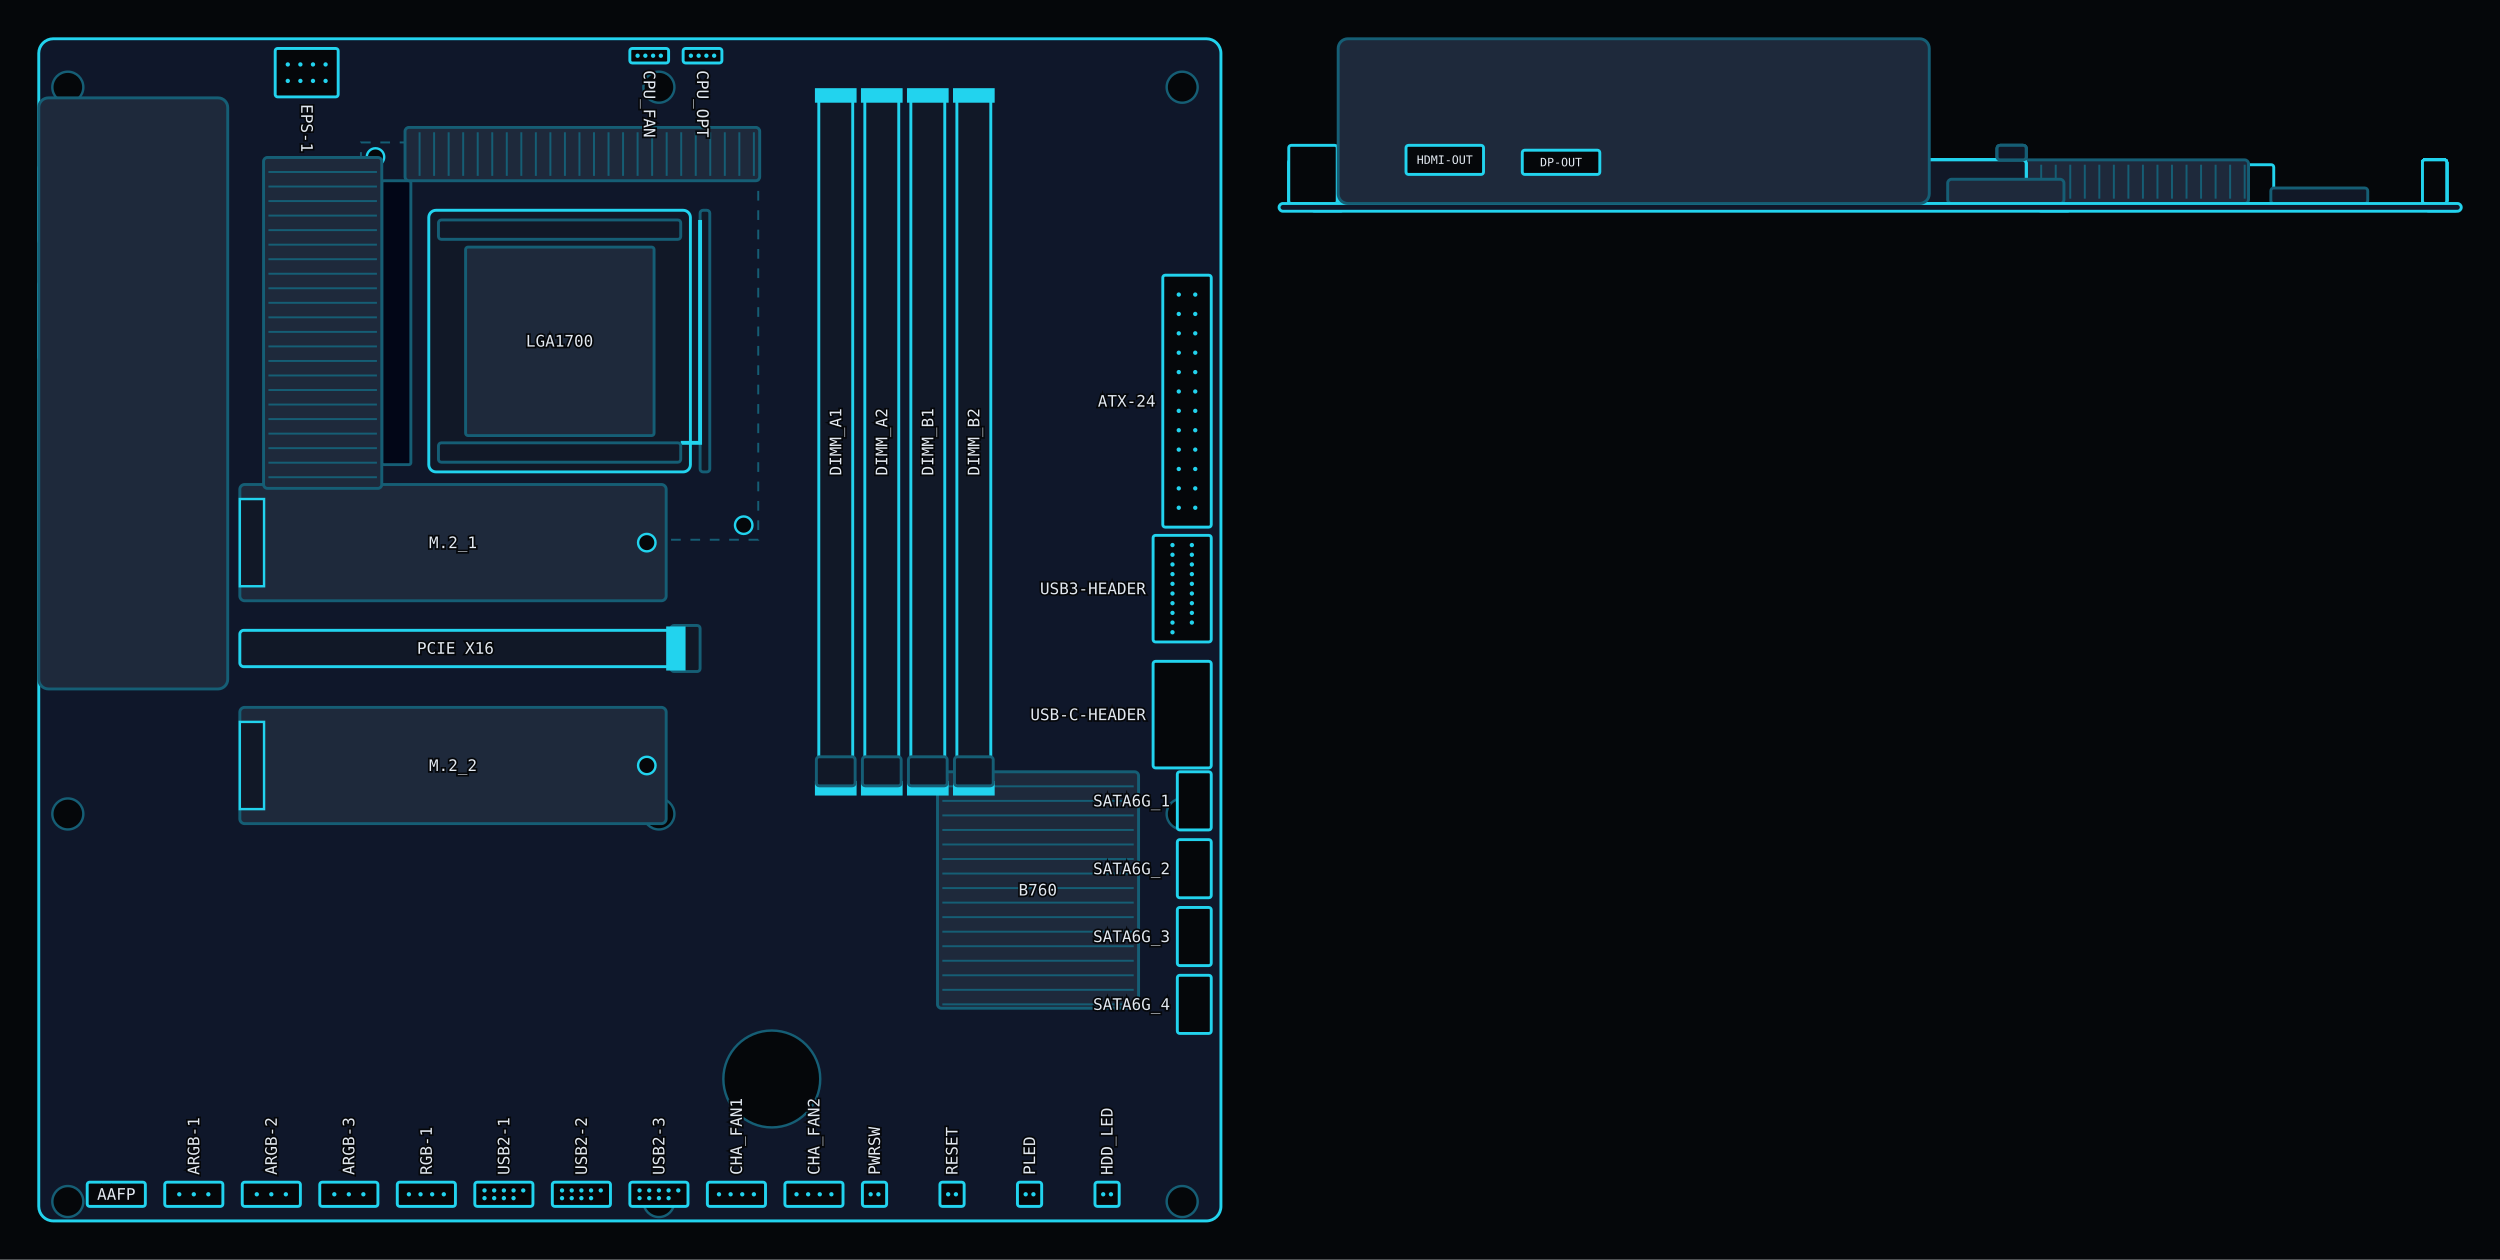
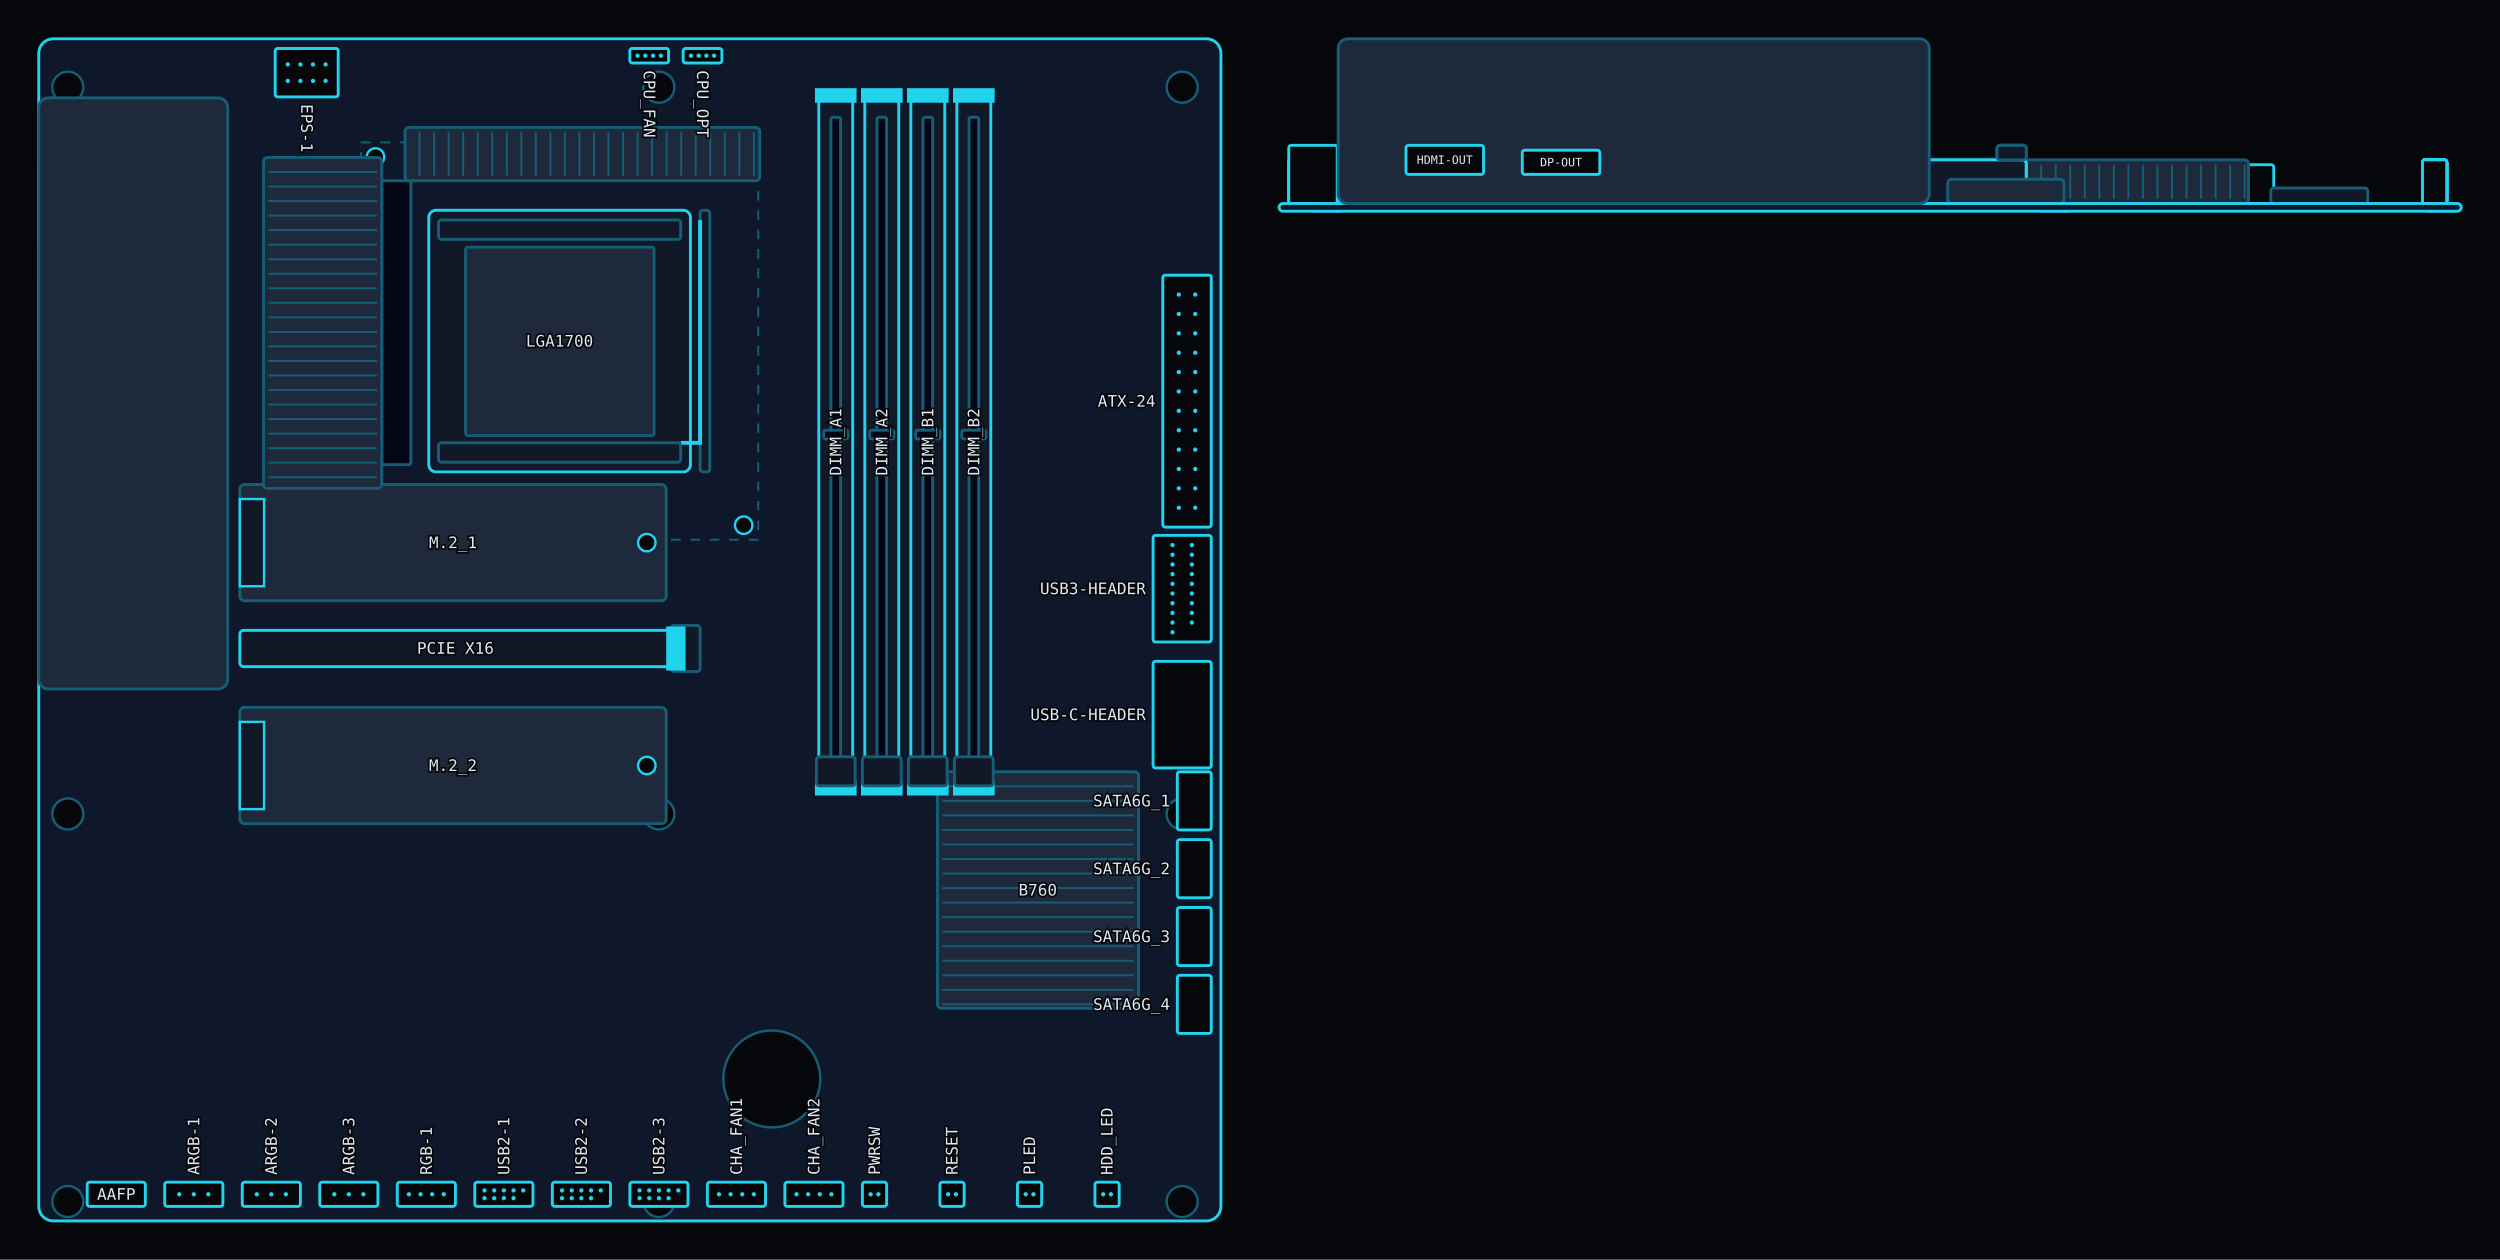
<svg xmlns="http://www.w3.org/2000/svg" viewBox="-8 -8 516 260" role="img" data-catalog-id="asus-prime-b760m-a-wifi">
  <rect x="-8" y="-8" width="516" height="260" fill="#05070a" />
  <g data-view="top" transform="translate(0 0)">
    <g data-solid="pcb">
      <rect x="0" y="0" width="244" height="244" rx="3" fill="#0f172a" stroke="#22d3ee" stroke-width="0.6" />
    </g>
    <g data-solid="mount-hole-1">
      <circle cx="6" cy="10" r="3.2" fill="#05070a" stroke="#155e75" stroke-width="0.5" />
    </g>
    <g data-solid="mount-hole-2">
      <circle cx="6" cy="160" r="3.2" fill="#05070a" stroke="#155e75" stroke-width="0.5" />
    </g>
    <g data-solid="mount-hole-3">
      <circle cx="6" cy="240" r="3.2" fill="#05070a" stroke="#155e75" stroke-width="0.5" />
    </g>
    <g data-solid="mount-hole-4">
      <circle cx="128" cy="10" r="3.2" fill="#05070a" stroke="#155e75" stroke-width="0.5" />
    </g>
    <g data-solid="mount-hole-5">
      <circle cx="128" cy="160" r="3.2" fill="#05070a" stroke="#155e75" stroke-width="0.5" />
    </g>
    <g data-solid="mount-hole-6">
      <circle cx="128" cy="240" r="3.2" fill="#05070a" stroke="#155e75" stroke-width="0.5" />
    </g>
    <g data-solid="mount-hole-7">
      <circle cx="236" cy="10" r="3.2" fill="#05070a" stroke="#155e75" stroke-width="0.5" />
    </g>
    <g data-solid="mount-hole-8">
      <circle cx="236" cy="160" r="3.2" fill="#05070a" stroke="#155e75" stroke-width="0.5" />
    </g>
    <g data-solid="mount-hole-9">
      <circle cx="236" cy="240" r="3.2" fill="#05070a" stroke="#155e75" stroke-width="0.5" />
    </g>
    <g data-solid="cooler-mount" data-mount="cooler-mount">
      <rect x="66.5" y="21.4" width="82" height="82" fill="none" stroke="#155e75" stroke-width="0.4" stroke-dasharray="2 2" />
      <circle cx="69.5" cy="24.4" r="1.8" fill="#05070a" stroke="#22d3ee" stroke-width="0.5" />
      <circle cx="145.5" cy="24.4" r="1.8" fill="#05070a" stroke="#22d3ee" stroke-width="0.5" />
      <circle cx="69.5" cy="100.4" r="1.8" fill="#05070a" stroke="#22d3ee" stroke-width="0.5" />
      <circle cx="145.5" cy="100.4" r="1.8" fill="#05070a" stroke="#22d3ee" stroke-width="0.5" />
    </g>
    <g data-solid="cpu-socket-lever">
      <rect x="136.5" y="35.4" width="2" height="54" rx="0.6" fill="#111827" stroke="#155e75" stroke-width="0.6" />
    </g>
    <g data-solid="cmos-battery">
      <circle cx="151.3" cy="214.7" r="10" fill="#05070a" stroke="#155e75" stroke-width="0.5" />
    </g>
    <g data-solid="m2-1" data-mount="m2-1">
      <rect x="41.5" y="92" width="88" height="24" rx="1" fill="#1e293b" stroke="#155e75" stroke-width="0.6" />
      <rect x="41.5" y="95" width="5" height="18" fill="#111827" stroke="#22d3ee" stroke-width="0.5" />
      <circle cx="125.5" cy="104" r="1.8" fill="#05070a" stroke="#22d3ee" stroke-width="0.5" />
    </g>
    <g data-solid="m2-2" data-mount="m2-2">
      <rect x="41.5" y="138" width="88" height="24" rx="1" fill="#1e293b" stroke="#155e75" stroke-width="0.6" />
      <rect x="41.5" y="141" width="5" height="18" fill="#111827" stroke="#22d3ee" stroke-width="0.5" />
      <circle cx="125.5" cy="150" r="1.8" fill="#05070a" stroke="#22d3ee" stroke-width="0.5" />
    </g>
    <g data-solid="cpu-socket" data-mount="cpu-socket" data-zone="cpu-area">
      <rect x="80.5" y="35.4" width="54" height="54" rx="1.5" fill="#111827" stroke="#22d3ee" stroke-width="0.6" />
      <rect x="88.1" y="43" width="38.9" height="38.9" rx="0.5" fill="#1e293b" stroke="#155e75" stroke-width="0.6" />
      <path d="M136.5 37.4V83.4h-4" stroke="#22d3ee" stroke-width="0.8" fill="none" />
    </g>
    <g data-solid="vrm-chokes">
      <rect x="70.8" y="29.3" width="6" height="58.6" rx="0.4" fill="#020617" stroke="#155e75" stroke-width="0.6" />
    </g>
    <g data-solid="cpu-socket-load-plate">
      <rect x="82.5" y="37.4" width="50" height="4" rx="0.6" fill="#111827" stroke="#155e75" stroke-width="0.6" />
    </g>
    <g data-solid="cpu-socket-load-plate-far">
      <rect x="82.5" y="83.4" width="50" height="4" rx="0.6" fill="#111827" stroke="#155e75" stroke-width="0.6" />
    </g>
    <g data-solid="sata-1" data-port="sata-1">
      <rect x="235" y="151.3" width="7" height="12" rx="0.5" fill="#05070a" stroke="#22d3ee" stroke-width="0.6" />
    </g>
    <g data-solid="sata-2" data-port="sata-2">
      <rect x="235" y="165.3" width="7" height="12" rx="0.5" fill="#05070a" stroke="#22d3ee" stroke-width="0.6" />
    </g>
    <g data-solid="sata-3" data-port="sata-3">
      <rect x="235" y="179.3" width="7" height="12" rx="0.5" fill="#05070a" stroke="#22d3ee" stroke-width="0.6" />
    </g>
    <g data-solid="sata-4" data-port="sata-4">
      <rect x="235" y="193.3" width="7" height="12" rx="0.5" fill="#05070a" stroke="#22d3ee" stroke-width="0.6" />
    </g>
    <g data-solid="chipset">
      <rect x="185.5" y="151.3" width="41.5" height="48.8" rx="0.8" fill="#1e293b" stroke="#155e75" stroke-width="0.6" />
      <path d="M186.5 154.3H226M186.5 157.3H226M186.5 160.3H226M186.5 163.3H226M186.5 166.3H226M186.5 169.3H226M186.5 172.3H226M186.5 175.3H226M186.5 178.3H226M186.5 181.3H226M186.5 184.3H226M186.5 187.3H226M186.5 190.3H226M186.5 193.3H226M186.5 196.3H226M186.5 199.3H226" stroke="#155e75" stroke-width="0.4" fill="none" />
    </g>
    <g data-solid="dimm-a1" data-mount="dimm-a1" data-zone="memory-slots">
      <rect x="161" y="12.2" width="7" height="142" rx="0.8" fill="#111827" stroke="#22d3ee" stroke-width="0.6" />
      <rect x="160.2" y="10.2" width="8.6" height="3" fill="#22d3ee" />
      <rect x="160.2" y="153.2" width="8.6" height="3" fill="#22d3ee" />
    </g>
    <g data-solid="dimm-a2" data-mount="dimm-a2" data-zone="memory-slots">
      <rect x="170.5" y="12.2" width="7" height="142" rx="0.8" fill="#111827" stroke="#22d3ee" stroke-width="0.6" />
      <rect x="169.7" y="10.2" width="8.6" height="3" fill="#22d3ee" />
      <rect x="169.7" y="153.2" width="8.6" height="3" fill="#22d3ee" />
    </g>
    <g data-solid="dimm-b1" data-mount="dimm-b1" data-zone="memory-slots">
      <rect x="180" y="12.2" width="7" height="142" rx="0.8" fill="#111827" stroke="#22d3ee" stroke-width="0.6" />
      <rect x="179.2" y="10.2" width="8.6" height="3" fill="#22d3ee" />
      <rect x="179.2" y="153.2" width="8.6" height="3" fill="#22d3ee" />
    </g>
    <g data-solid="dimm-b2" data-mount="dimm-b2" data-zone="memory-slots">
      <rect x="189.5" y="12.2" width="7" height="142" rx="0.8" fill="#111827" stroke="#22d3ee" stroke-width="0.6" />
      <rect x="188.7" y="10.2" width="8.6" height="3" fill="#22d3ee" />
      <rect x="188.7" y="153.2" width="8.6" height="3" fill="#22d3ee" />
    </g>
    <g data-solid="pcie-x16-1-latch">
      <rect x="130.5" y="121.1" width="6" height="9.5" rx="0.6" fill="#111827" stroke="#155e75" stroke-width="0.6" />
    </g>
    <g data-solid="argb-1" data-port="argb-1">
      <rect x="26" y="236" width="12" height="5" rx="0.5" fill="#05070a" stroke="#22d3ee" stroke-width="0.6" />
      <g fill="#22d3ee">
        <circle cx="29" cy="238.5" r="0.45" />
        <circle cx="32" cy="238.5" r="0.45" />
        <circle cx="35" cy="238.5" r="0.45" />
      </g>
    </g>
    <g data-solid="argb-2" data-port="argb-2">
      <rect x="42" y="236" width="12" height="5" rx="0.5" fill="#05070a" stroke="#22d3ee" stroke-width="0.6" />
      <g fill="#22d3ee">
        <circle cx="45" cy="238.5" r="0.45" />
        <circle cx="48" cy="238.5" r="0.45" />
        <circle cx="51" cy="238.5" r="0.45" />
      </g>
    </g>
    <g data-solid="argb-3" data-port="argb-3">
      <rect x="58" y="236" width="12" height="5" rx="0.5" fill="#05070a" stroke="#22d3ee" stroke-width="0.6" />
      <g fill="#22d3ee">
        <circle cx="61" cy="238.5" r="0.45" />
        <circle cx="64" cy="238.5" r="0.45" />
        <circle cx="67" cy="238.5" r="0.45" />
      </g>
    </g>
    <g data-solid="cha-fan-1" data-port="cha-fan-1">
      <rect x="138" y="236" width="12" height="5" rx="0.5" fill="#05070a" stroke="#22d3ee" stroke-width="0.6" />
      <g fill="#22d3ee">
        <circle cx="140.4" cy="238.5" r="0.45" />
        <circle cx="142.8" cy="238.5" r="0.45" />
        <circle cx="145.2" cy="238.5" r="0.45" />
        <circle cx="147.6" cy="238.5" r="0.45" />
      </g>
    </g>
    <g data-solid="cha-fan-2" data-port="cha-fan-2">
      <rect x="154" y="236" width="12" height="5" rx="0.5" fill="#05070a" stroke="#22d3ee" stroke-width="0.6" />
      <g fill="#22d3ee">
        <circle cx="156.4" cy="238.5" r="0.45" />
        <circle cx="158.8" cy="238.5" r="0.45" />
        <circle cx="161.2" cy="238.5" r="0.45" />
        <circle cx="163.6" cy="238.5" r="0.45" />
      </g>
    </g>
    <g data-solid="cpu-fan" data-port="cpu-fan">
      <rect x="122" y="2" width="8" height="3" rx="0.5" fill="#05070a" stroke="#22d3ee" stroke-width="0.6" />
      <g fill="#22d3ee">
        <circle cx="123.6" cy="3.5" r="0.45" />
        <circle cx="125.2" cy="3.5" r="0.45" />
        <circle cx="126.8" cy="3.5" r="0.45" />
        <circle cx="128.4" cy="3.5" r="0.45" />
      </g>
    </g>
    <g data-solid="cpu-opt" data-port="cpu-opt">
      <rect x="133" y="2" width="8" height="3" rx="0.5" fill="#05070a" stroke="#22d3ee" stroke-width="0.6" />
      <g fill="#22d3ee">
        <circle cx="134.6" cy="3.5" r="0.45" />
        <circle cx="136.2" cy="3.5" r="0.45" />
        <circle cx="137.8" cy="3.5" r="0.45" />
        <circle cx="139.4" cy="3.5" r="0.45" />
      </g>
    </g>
    <g data-solid="hd-audio" data-port="hd-audio">
      <rect x="10" y="236" width="12" height="5" rx="0.5" fill="#05070a" stroke="#22d3ee" stroke-width="0.6" />
    </g>
    <g data-solid="panel-hddled" data-port="panel-hddled" data-zone="system-panel">
      <rect x="218" y="236" width="5" height="5" rx="0.5" fill="#05070a" stroke="#22d3ee" stroke-width="0.6" />
      <g fill="#22d3ee">
        <circle cx="219.7" cy="238.5" r="0.45" />
        <circle cx="221.3" cy="238.5" r="0.45" />
      </g>
    </g>
    <g data-solid="panel-pled" data-port="panel-pled" data-zone="system-panel">
      <rect x="202" y="236" width="5" height="5" rx="0.5" fill="#05070a" stroke="#22d3ee" stroke-width="0.6" />
      <g fill="#22d3ee">
        <circle cx="203.7" cy="238.5" r="0.45" />
        <circle cx="205.3" cy="238.5" r="0.45" />
      </g>
    </g>
    <g data-solid="panel-pwrsw" data-port="panel-pwrsw" data-zone="system-panel">
      <rect x="170" y="236" width="5" height="5" rx="0.5" fill="#05070a" stroke="#22d3ee" stroke-width="0.6" />
      <g fill="#22d3ee">
        <circle cx="171.7" cy="238.5" r="0.45" />
        <circle cx="173.3" cy="238.5" r="0.45" />
      </g>
    </g>
    <g data-solid="panel-reset" data-port="panel-reset" data-zone="system-panel">
      <rect x="186" y="236" width="5" height="5" rx="0.5" fill="#05070a" stroke="#22d3ee" stroke-width="0.6" />
      <g fill="#22d3ee">
        <circle cx="187.7" cy="238.5" r="0.45" />
        <circle cx="189.3" cy="238.5" r="0.45" />
      </g>
    </g>
    <g data-solid="rgb-1" data-port="rgb-1">
      <rect x="74" y="236" width="12" height="5" rx="0.5" fill="#05070a" stroke="#22d3ee" stroke-width="0.6" />
      <g fill="#22d3ee">
        <circle cx="76.4" cy="238.5" r="0.45" />
        <circle cx="78.8" cy="238.5" r="0.45" />
        <circle cx="81.2" cy="238.5" r="0.45" />
        <circle cx="83.6" cy="238.5" r="0.45" />
      </g>
    </g>
    <g data-solid="usb-c-header" data-port="usb-c-header">
      <rect x="230" y="128.5" width="12" height="22" rx="0.5" fill="#05070a" stroke="#22d3ee" stroke-width="0.6" />
    </g>
    <g data-solid="usb2-1" data-port="usb2-1">
      <rect x="90" y="236" width="12" height="5" rx="0.5" fill="#05070a" stroke="#22d3ee" stroke-width="0.6" />
      <g fill="#22d3ee">
        <circle cx="92" cy="237.7" r="0.45" />
        <circle cx="94" cy="237.7" r="0.45" />
        <circle cx="96" cy="237.7" r="0.45" />
        <circle cx="98" cy="237.7" r="0.45" />
        <circle cx="100" cy="237.7" r="0.45" />
        <circle cx="92" cy="239.3" r="0.45" />
        <circle cx="94" cy="239.3" r="0.45" />
        <circle cx="96" cy="239.3" r="0.45" />
        <circle cx="98" cy="239.3" r="0.45" />
      </g>
    </g>
    <g data-solid="usb2-2" data-port="usb2-2">
      <rect x="106" y="236" width="12" height="5" rx="0.5" fill="#05070a" stroke="#22d3ee" stroke-width="0.6" />
      <g fill="#22d3ee">
        <circle cx="108" cy="237.7" r="0.45" />
        <circle cx="110" cy="237.7" r="0.45" />
        <circle cx="112" cy="237.7" r="0.45" />
        <circle cx="114" cy="237.7" r="0.45" />
        <circle cx="116" cy="237.7" r="0.45" />
        <circle cx="108" cy="239.3" r="0.45" />
        <circle cx="110" cy="239.3" r="0.45" />
        <circle cx="112" cy="239.3" r="0.45" />
        <circle cx="114" cy="239.3" r="0.45" />
      </g>
    </g>
    <g data-solid="usb2-3" data-port="usb2-3">
      <rect x="122" y="236" width="12" height="5" rx="0.5" fill="#05070a" stroke="#22d3ee" stroke-width="0.6" />
      <g fill="#22d3ee">
        <circle cx="124" cy="237.7" r="0.45" />
        <circle cx="126" cy="237.7" r="0.45" />
        <circle cx="128" cy="237.7" r="0.45" />
        <circle cx="130" cy="237.7" r="0.45" />
        <circle cx="132" cy="237.7" r="0.45" />
        <circle cx="124" cy="239.3" r="0.45" />
        <circle cx="126" cy="239.3" r="0.45" />
        <circle cx="128" cy="239.3" r="0.45" />
        <circle cx="130" cy="239.3" r="0.45" />
      </g>
    </g>
    <g data-solid="usb3-header" data-port="usb3-header">
      <rect x="230" y="102.5" width="12" height="22" rx="0.5" fill="#05070a" stroke="#22d3ee" stroke-width="0.6" />
      <g fill="#22d3ee">
        <circle cx="234" cy="104.5" r="0.45" />
        <circle cx="234" cy="106.5" r="0.45" />
        <circle cx="234" cy="108.5" r="0.45" />
        <circle cx="234" cy="110.5" r="0.45" />
        <circle cx="234" cy="112.5" r="0.45" />
        <circle cx="234" cy="114.5" r="0.45" />
        <circle cx="234" cy="116.5" r="0.45" />
        <circle cx="234" cy="118.5" r="0.45" />
        <circle cx="234" cy="120.5" r="0.45" />
        <circle cx="234" cy="122.5" r="0.45" />
        <circle cx="238" cy="104.5" r="0.45" />
        <circle cx="238" cy="106.5" r="0.45" />
        <circle cx="238" cy="108.5" r="0.45" />
        <circle cx="238" cy="110.5" r="0.45" />
        <circle cx="238" cy="112.5" r="0.45" />
        <circle cx="238" cy="114.5" r="0.45" />
        <circle cx="238" cy="116.5" r="0.45" />
        <circle cx="238" cy="118.5" r="0.45" />
        <circle cx="238" cy="120.5" r="0.45" />
      </g>
+     </g>
+     <g data-solid="dimm-a1-groove">
+       <rect x="163.5" y="16.2" width="2" height="134" rx="0.4" fill="#020617" stroke="#155e75" stroke-width="0.6" />
+     </g>
+     <g data-solid="dimm-a1-key">
+       <rect x="162" y="80.8" width="5" height="1.8" rx="0.4" fill="#020617" stroke="#155e75" stroke-width="0.6" />
+     </g>
+     <g data-solid="dimm-a2-groove">
+       <rect x="173" y="16.2" width="2" height="134" rx="0.4" fill="#020617" stroke="#155e75" stroke-width="0.6" />
+     </g>
+     <g data-solid="dimm-a2-key">
+       <rect x="171.5" y="80.8" width="5" height="1.8" rx="0.4" fill="#020617" stroke="#155e75" stroke-width="0.6" />
+     </g>
+     <g data-solid="dimm-b1-groove">
+       <rect x="182.5" y="16.2" width="2" height="134" rx="0.4" fill="#020617" stroke="#155e75" stroke-width="0.6" />
+     </g>
+     <g data-solid="dimm-b1-key">
+       <rect x="181" y="80.8" width="5" height="1.8" rx="0.4" fill="#020617" stroke="#155e75" stroke-width="0.6" />
+     </g>
+     <g data-solid="dimm-b2-groove">
+       <rect x="192" y="16.2" width="2" height="134" rx="0.4" fill="#020617" stroke="#155e75" stroke-width="0.6" />
+     </g>
+     <g data-solid="dimm-b2-key">
+       <rect x="190.5" y="80.8" width="5" height="1.8" rx="0.4" fill="#020617" stroke="#155e75" stroke-width="0.6" />
    </g>
    <g data-solid="pcie-x16-1" data-mount="pcie-x16-1">
      <rect x="41.5" y="122.1" width="89" height="7.5" rx="0.8" fill="#111827" stroke="#22d3ee" stroke-width="0.6" />
      <rect x="129.5" y="121.3" width="4" height="9.1" fill="#22d3ee" />
    </g>
    <g data-solid="dp-out" data-port="dp-out">
      <rect x="0" y="50.2" width="14" height="16" rx="0.5" fill="#05070a" stroke="#22d3ee" stroke-width="0.6" />
    </g>
    <g data-solid="dimm-a1-latch">
      <rect x="160.5" y="148.2" width="8" height="6" rx="0.6" fill="#111827" stroke="#155e75" stroke-width="0.6" />
    </g>
    <g data-solid="dimm-a2-latch">
      <rect x="170" y="148.2" width="8" height="6" rx="0.6" fill="#111827" stroke="#155e75" stroke-width="0.6" />
    </g>
    <g data-solid="dimm-b1-latch">
      <rect x="179.5" y="148.2" width="8" height="6" rx="0.6" fill="#111827" stroke="#155e75" stroke-width="0.6" />
    </g>
    <g data-solid="dimm-b2-latch">
      <rect x="189" y="148.2" width="8" height="6" rx="0.6" fill="#111827" stroke="#155e75" stroke-width="0.6" />
    </g>
    <g data-solid="eps-1" data-port="eps-1">
      <rect x="48.8" y="2" width="13" height="10" rx="0.5" fill="#05070a" stroke="#22d3ee" stroke-width="0.6" />
      <g fill="#22d3ee">
        <circle cx="51.4" cy="5.3" r="0.45" />
        <circle cx="54" cy="5.3" r="0.45" />
        <circle cx="56.6" cy="5.3" r="0.45" />
        <circle cx="59.2" cy="5.3" r="0.45" />
        <circle cx="51.4" cy="8.7" r="0.45" />
        <circle cx="54" cy="8.7" r="0.45" />
        <circle cx="56.6" cy="8.7" r="0.45" />
        <circle cx="59.2" cy="8.7" r="0.45" />
      </g>
    </g>
    <g data-solid="hdmi-out" data-port="hdmi-out">
      <rect x="0" y="26.2" width="14" height="16" rx="0.5" fill="#05070a" stroke="#22d3ee" stroke-width="0.6" />
    </g>
    <g data-solid="atx-24" data-port="atx-24">
      <rect x="232" y="48.8" width="10" height="52" rx="0.5" fill="#05070a" stroke="#22d3ee" stroke-width="0.6" />
      <g fill="#22d3ee">
        <circle cx="235.3" cy="52.8" r="0.45" />
        <circle cx="235.3" cy="56.8" r="0.45" />
        <circle cx="235.3" cy="60.8" r="0.45" />
        <circle cx="235.3" cy="64.8" r="0.45" />
        <circle cx="235.3" cy="68.8" r="0.45" />
        <circle cx="235.3" cy="72.8" r="0.45" />
        <circle cx="235.3" cy="76.8" r="0.45" />
        <circle cx="235.3" cy="80.8" r="0.45" />
        <circle cx="235.3" cy="84.8" r="0.45" />
        <circle cx="235.3" cy="88.8" r="0.45" />
        <circle cx="235.3" cy="92.8" r="0.45" />
        <circle cx="235.3" cy="96.8" r="0.45" />
        <circle cx="238.7" cy="52.8" r="0.45" />
        <circle cx="238.7" cy="56.8" r="0.45" />
        <circle cx="238.7" cy="60.8" r="0.45" />
        <circle cx="238.7" cy="64.8" r="0.45" />
        <circle cx="238.7" cy="68.8" r="0.45" />
        <circle cx="238.7" cy="72.8" r="0.45" />
        <circle cx="238.7" cy="76.8" r="0.45" />
        <circle cx="238.7" cy="80.8" r="0.45" />
        <circle cx="238.7" cy="84.8" r="0.45" />
        <circle cx="238.7" cy="88.8" r="0.45" />
        <circle cx="238.7" cy="92.8" r="0.45" />
        <circle cx="238.7" cy="96.8" r="0.45" />
      </g>
    </g>
    <g data-solid="vrm-top" data-zone="cpu-area">
      <rect x="75.6" y="18.3" width="73.2" height="11" rx="0.8" fill="#1e293b" stroke="#155e75" stroke-width="0.6" />
      <path d="M78.6 19.3V28.3M81.6 19.3V28.3M84.6 19.3V28.3M87.6 19.3V28.3M90.6 19.3V28.3M93.6 19.3V28.3M96.6 19.3V28.3M99.6 19.3V28.3M102.6 19.3V28.3M105.6 19.3V28.3M108.6 19.3V28.3M111.6 19.3V28.3M114.6 19.3V28.3M117.6 19.3V28.3M120.6 19.3V28.3M123.6 19.3V28.3M126.6 19.3V28.3M129.6 19.3V28.3M132.6 19.3V28.3M135.6 19.3V28.3M138.6 19.3V28.3M141.6 19.3V28.3M144.6 19.3V28.3M147.6 19.3V28.3" stroke="#155e75" stroke-width="0.4" fill="none" />
    </g>
    <g data-solid="vrm-left" data-zone="cpu-area">
      <rect x="46.4" y="24.5" width="24.4" height="68.3" rx="0.8" fill="#1e293b" stroke="#155e75" stroke-width="0.6" />
      <path d="M47.4 27.5H69.8M47.4 30.5H69.8M47.4 33.5H69.8M47.4 36.5H69.8M47.4 39.5H69.8M47.4 42.5H69.8M47.4 45.5H69.8M47.4 48.5H69.8M47.4 51.5H69.8M47.4 54.5H69.8M47.4 57.5H69.8M47.4 60.5H69.8M47.4 63.5H69.8M47.4 66.5H69.8M47.4 69.5H69.8M47.4 72.5H69.8M47.4 75.5H69.8M47.4 78.5H69.8M47.4 81.5H69.8M47.4 84.5H69.8M47.4 87.5H69.8M47.4 90.5H69.8" stroke="#155e75" stroke-width="0.4" fill="none" />
    </g>
    <g data-solid="rear-io">
      <rect x="0" y="12.2" width="39" height="122" rx="2" fill="#1e293b" stroke="#155e75" stroke-width="0.6" />
    </g>
    <g font-family="ui-monospace, Menlo, Consolas, monospace" font-size="3.3" fill="#e2e8f0" stroke="#05070a" stroke-width="0.7" paint-order="stroke">
      <text x="85.5" y="104" text-anchor="middle" dominant-baseline="central">M.2_1</text>
      <text x="85.5" y="150" text-anchor="middle" dominant-baseline="central">M.2_2</text>
      <text x="107.5" y="62.4" text-anchor="middle" dominant-baseline="central">LGA1700</text>
      <text x="233.5" y="157.3" text-anchor="end" dominant-baseline="central">SATA6G_1</text>
      <text x="233.5" y="171.3" text-anchor="end" dominant-baseline="central">SATA6G_2</text>
      <text x="233.5" y="185.3" text-anchor="end" dominant-baseline="central">SATA6G_3</text>
      <text x="233.5" y="199.3" text-anchor="end" dominant-baseline="central">SATA6G_4</text>
      <text x="206.2" y="175.7" text-anchor="middle" dominant-baseline="central">B760</text>
      <text x="164.5" y="83.2" text-anchor="middle" dominant-baseline="central" transform="rotate(-90 164.5 83.2)">DIMM_A1</text>
      <text x="174" y="83.2" text-anchor="middle" dominant-baseline="central" transform="rotate(-90 174 83.2)">DIMM_A2</text>
      <text x="183.5" y="83.2" text-anchor="middle" dominant-baseline="central" transform="rotate(-90 183.5 83.2)">DIMM_B1</text>
      <text x="193" y="83.2" text-anchor="middle" dominant-baseline="central" transform="rotate(-90 193 83.2)">DIMM_B2</text>
      <text x="32" y="234.5" text-anchor="start" dominant-baseline="central" transform="rotate(-90 32 234.5)">ARGB-1</text>
      <text x="48" y="234.5" text-anchor="start" dominant-baseline="central" transform="rotate(-90 48 234.5)">ARGB-2</text>
      <text x="64" y="234.5" text-anchor="start" dominant-baseline="central" transform="rotate(-90 64 234.5)">ARGB-3</text>
      <text x="144" y="234.5" text-anchor="start" dominant-baseline="central" transform="rotate(-90 144 234.5)">CHA_FAN1</text>
      <text x="160" y="234.5" text-anchor="start" dominant-baseline="central" transform="rotate(-90 160 234.5)">CHA_FAN2</text>
      <text x="126" y="6.5" text-anchor="start" dominant-baseline="central" transform="rotate(90 126 6.5)">CPU_FAN</text>
      <text x="137" y="6.5" text-anchor="start" dominant-baseline="central" transform="rotate(90 137 6.5)">CPU_OPT</text>
      <text x="16" y="238.5" text-anchor="middle" dominant-baseline="central">AAFP</text>
      <text x="220.5" y="234.5" text-anchor="start" dominant-baseline="central" transform="rotate(-90 220.5 234.5)">HDD_LED</text>
      <text x="204.5" y="234.5" text-anchor="start" dominant-baseline="central" transform="rotate(-90 204.5 234.5)">PLED</text>
      <text x="172.5" y="234.5" text-anchor="start" dominant-baseline="central" transform="rotate(-90 172.5 234.5)">PWRSW</text>
      <text x="188.5" y="234.5" text-anchor="start" dominant-baseline="central" transform="rotate(-90 188.5 234.5)">RESET</text>
      <text x="80" y="234.5" text-anchor="start" dominant-baseline="central" transform="rotate(-90 80 234.5)">RGB-1</text>
      <text x="228.5" y="139.5" text-anchor="end" dominant-baseline="central">USB-C-HEADER</text>
      <text x="96" y="234.5" text-anchor="start" dominant-baseline="central" transform="rotate(-90 96 234.5)">USB2-1</text>
      <text x="112" y="234.5" text-anchor="start" dominant-baseline="central" transform="rotate(-90 112 234.5)">USB2-2</text>
      <text x="128" y="234.5" text-anchor="start" dominant-baseline="central" transform="rotate(-90 128 234.5)">USB2-3</text>
      <text x="228.5" y="113.5" text-anchor="end" dominant-baseline="central">USB3-HEADER</text>
      <text x="86" y="125.8" text-anchor="middle" dominant-baseline="central">PCIE X16</text>
      <text x="55.3" y="13.5" text-anchor="start" dominant-baseline="central" transform="rotate(90 55.3 13.5)">EPS-1</text>
      <text x="230.5" y="74.8" text-anchor="end" dominant-baseline="central">ATX-24</text>
    </g>
  </g>
  <g data-view="back" transform="translate(256 0)">
    <g data-solid="sata-1" data-port="sata-1">
      <rect x="151.3" y="26" width="12" height="8" rx="0.5" fill="#05070a" stroke="#22d3ee" stroke-width="0.6" />
    </g>
    <g data-solid="sata-2" data-port="sata-2">
      <rect x="165.3" y="26" width="12" height="8" rx="0.5" fill="#05070a" stroke="#22d3ee" stroke-width="0.6" />
    </g>
    <g data-solid="sata-3" data-port="sata-3">
      <rect x="179.3" y="26" width="12" height="8" rx="0.5" fill="#05070a" stroke="#22d3ee" stroke-width="0.6" />
    </g>
    <g data-solid="sata-4" data-port="sata-4">
      <rect x="193.3" y="26" width="12" height="8" rx="0.5" fill="#05070a" stroke="#22d3ee" stroke-width="0.6" />
    </g>
    <g data-solid="mount-hole-7">
      <rect x="6.8" y="34" width="6.4" height="1.6" rx="0.6" fill="#111827" stroke="#155e75" stroke-width="0.6" />
    </g>
    <g data-solid="mount-hole-8">
      <rect x="156.8" y="34" width="6.4" height="1.6" rx="0.6" fill="#111827" stroke="#155e75" stroke-width="0.6" />
    </g>
    <g data-solid="mount-hole-9">
      <rect x="236.8" y="34" width="6.4" height="1.6" rx="0.6" fill="#111827" stroke="#155e75" stroke-width="0.6" />
    </g>
    <g data-solid="atx-24" data-port="atx-24">
      <rect x="48.8" y="21" width="52" height="13" rx="0.5" fill="#05070a" stroke="#22d3ee" stroke-width="0.6" />
    </g>
    <g data-solid="usb-c-header" data-port="usb-c-header">
      <rect x="128.5" y="25" width="22" height="9" rx="0.5" fill="#05070a" stroke="#22d3ee" stroke-width="0.6" />
    </g>
    <g data-solid="usb3-header" data-port="usb3-header">
      <rect x="102.5" y="25" width="22" height="9" rx="0.5" fill="#05070a" stroke="#22d3ee" stroke-width="0.6" />
    </g>
    <g data-solid="panel-hddled" data-port="panel-hddled" data-zone="system-panel">
      <rect x="236" y="25" width="5" height="9" rx="0.5" fill="#05070a" stroke="#22d3ee" stroke-width="0.6" />
    </g>
    <g data-solid="panel-pled" data-port="panel-pled" data-zone="system-panel">
      <rect x="236" y="25" width="5" height="9" rx="0.5" fill="#05070a" stroke="#22d3ee" stroke-width="0.6" />
    </g>
+     <g data-solid="dimm-b2-groove">
+       <rect x="16.2" y="24.9" width="134" height="0.3" rx="0.4" fill="#020617" stroke="#155e75" stroke-width="0.6" />
+     </g>
+     <g data-solid="dimm-b2-key">
+       <rect x="80.8" y="24.6" width="1.8" height="0.9" rx="0.4" fill="#020617" stroke="#155e75" stroke-width="0.6" />
+     </g>
    <g data-solid="dimm-b2" data-mount="dimm-b2" data-zone="memory-slots">
      <rect x="12.2" y="25" width="142" height="9" rx="0.8" fill="#111827" stroke="#22d3ee" stroke-width="0.6" />
    </g>
    <g data-solid="dimm-b2-latch">
      <rect x="148.2" y="22" width="6" height="3" rx="0.6" fill="#111827" stroke="#155e75" stroke-width="0.6" />
    </g>
    <g data-solid="panel-reset" data-port="panel-reset" data-zone="system-panel">
      <rect x="236" y="25" width="5" height="9" rx="0.5" fill="#05070a" stroke="#22d3ee" stroke-width="0.6" />
    </g>
    <g data-solid="chipset">
      <rect x="151.3" y="25" width="48.8" height="9" rx="0.8" fill="#1e293b" stroke="#155e75" stroke-width="0.6" />
      <path d="M154.3 26V33M157.3 26V33M160.3 26V33M163.3 26V33M166.3 26V33M169.3 26V33M172.3 26V33M175.3 26V33M178.3 26V33M181.3 26V33M184.3 26V33M187.3 26V33M190.3 26V33M193.3 26V33M196.3 26V33M199.3 26V33" stroke="#155e75" stroke-width="0.4" fill="none" />
    </g>
+     <g data-solid="dimm-b1-groove">
+       <rect x="16.2" y="24.9" width="134" height="0.3" rx="0.4" fill="#020617" stroke="#155e75" stroke-width="0.6" />
+     </g>
+     <g data-solid="dimm-b1-key">
+       <rect x="80.8" y="24.6" width="1.8" height="0.9" rx="0.4" fill="#020617" stroke="#155e75" stroke-width="0.6" />
+     </g>
    <g data-solid="dimm-b1" data-mount="dimm-b1" data-zone="memory-slots">
      <rect x="12.2" y="25" width="142" height="9" rx="0.8" fill="#111827" stroke="#22d3ee" stroke-width="0.6" />
    </g>
    <g data-solid="dimm-b1-latch">
      <rect x="148.2" y="22" width="6" height="3" rx="0.6" fill="#111827" stroke="#155e75" stroke-width="0.6" />
    </g>
+     <g data-solid="dimm-a2-groove">
+       <rect x="16.2" y="24.9" width="134" height="0.3" rx="0.4" fill="#020617" stroke="#155e75" stroke-width="0.6" />
+     </g>
+     <g data-solid="dimm-a2-key">
+       <rect x="80.8" y="24.6" width="1.8" height="0.9" rx="0.4" fill="#020617" stroke="#155e75" stroke-width="0.6" />
+     </g>
    <g data-solid="dimm-a2" data-mount="dimm-a2" data-zone="memory-slots">
      <rect x="12.2" y="25" width="142" height="9" rx="0.8" fill="#111827" stroke="#22d3ee" stroke-width="0.6" />
    </g>
    <g data-solid="dimm-a2-latch">
      <rect x="148.2" y="22" width="6" height="3" rx="0.6" fill="#111827" stroke="#155e75" stroke-width="0.6" />
    </g>
    <g data-solid="panel-pwrsw" data-port="panel-pwrsw" data-zone="system-panel">
      <rect x="236" y="25" width="5" height="9" rx="0.5" fill="#05070a" stroke="#22d3ee" stroke-width="0.6" />
+     </g>
+     <g data-solid="dimm-a1-groove">
+       <rect x="16.2" y="24.9" width="134" height="0.3" rx="0.4" fill="#020617" stroke="#155e75" stroke-width="0.6" />
+     </g>
+     <g data-solid="dimm-a1-key">
+       <rect x="80.8" y="24.6" width="1.8" height="0.9" rx="0.4" fill="#020617" stroke="#155e75" stroke-width="0.6" />
    </g>
    <g data-solid="dimm-a1" data-mount="dimm-a1" data-zone="memory-slots">
      <rect x="12.2" y="25" width="142" height="9" rx="0.8" fill="#111827" stroke="#22d3ee" stroke-width="0.6" />
    </g>
    <g data-solid="dimm-a1-latch">
      <rect x="148.2" y="22" width="6" height="3" rx="0.6" fill="#111827" stroke="#155e75" stroke-width="0.6" />
    </g>
    <g data-solid="cha-fan-2" data-port="cha-fan-2">
      <rect x="236" y="25" width="5" height="9" rx="0.5" fill="#05070a" stroke="#22d3ee" stroke-width="0.6" />
    </g>
    <g data-solid="cmos-battery">
      <rect x="204.7" y="30.8" width="20" height="3.2" rx="0.6" fill="#111827" stroke="#155e75" stroke-width="0.6" />
    </g>
    <g data-solid="cha-fan-1" data-port="cha-fan-1">
      <rect x="236" y="25" width="5" height="9" rx="0.5" fill="#05070a" stroke="#22d3ee" stroke-width="0.6" />
    </g>
    <g data-solid="cpu-socket-lever">
      <rect x="35.4" y="31" width="54" height="2" rx="0.6" fill="#111827" stroke="#155e75" stroke-width="0.6" />
    </g>
    <g data-solid="cpu-opt" data-port="cpu-opt">
      <rect x="2" y="25" width="3" height="9" rx="0.5" fill="#05070a" stroke="#22d3ee" stroke-width="0.6" />
    </g>
    <g data-solid="pcie-x16-1-latch">
      <rect x="121.1" y="25" width="9.5" height="9" rx="0.6" fill="#111827" stroke="#155e75" stroke-width="0.6" />
    </g>
    <g data-solid="mount-hole-4">
      <rect x="6.8" y="34" width="6.4" height="1.6" rx="0.6" fill="#111827" stroke="#155e75" stroke-width="0.6" />
    </g>
    <g data-solid="mount-hole-5">
      <rect x="156.8" y="34" width="6.4" height="1.6" rx="0.6" fill="#111827" stroke="#155e75" stroke-width="0.6" />
    </g>
    <g data-solid="mount-hole-6">
      <rect x="236.8" y="34" width="6.4" height="1.6" rx="0.6" fill="#111827" stroke="#155e75" stroke-width="0.6" />
    </g>
    <g data-solid="cpu-fan" data-port="cpu-fan">
      <rect x="2" y="25" width="3" height="9" rx="0.5" fill="#05070a" stroke="#22d3ee" stroke-width="0.6" />
    </g>
    <g data-solid="usb2-3" data-port="usb2-3">
      <rect x="236" y="25" width="5" height="9" rx="0.5" fill="#05070a" stroke="#22d3ee" stroke-width="0.6" />
    </g>
    <g data-solid="usb2-2" data-port="usb2-2">
      <rect x="236" y="25" width="5" height="9" rx="0.5" fill="#05070a" stroke="#22d3ee" stroke-width="0.6" />
    </g>
    <g data-solid="usb2-1" data-port="usb2-1">
      <rect x="236" y="25" width="5" height="9" rx="0.5" fill="#05070a" stroke="#22d3ee" stroke-width="0.6" />
    </g>
    <g data-solid="cpu-socket-load-plate">
      <rect x="37.4" y="27.2" width="4" height="0.8" rx="0.6" fill="#111827" stroke="#155e75" stroke-width="0.6" />
    </g>
    <g data-solid="cpu-socket-load-plate-far">
      <rect x="83.4" y="27.2" width="4" height="0.8" rx="0.6" fill="#111827" stroke="#155e75" stroke-width="0.6" />
    </g>
    <g data-solid="cpu-socket" data-mount="cpu-socket" data-zone="cpu-area">
      <rect x="35.4" y="28" width="54" height="6" rx="0.8" fill="#111827" stroke="#22d3ee" stroke-width="0.6" />
    </g>
    <g data-solid="vrm-top" data-zone="cpu-area">
      <rect x="18.3" y="10" width="11" height="24" rx="0.8" fill="#1e293b" stroke="#155e75" stroke-width="0.6" />
      <path d="M19.3 13H28.3M19.3 16H28.3M19.3 19H28.3M19.3 22H28.3M19.3 25H28.3M19.3 28H28.3M19.3 31H28.3" stroke="#155e75" stroke-width="0.4" fill="none" />
    </g>
    <g data-solid="rgb-1" data-port="rgb-1">
      <rect x="236" y="25" width="5" height="9" rx="0.5" fill="#05070a" stroke="#22d3ee" stroke-width="0.6" />
    </g>
    <g data-solid="vrm-chokes">
      <rect x="29.3" y="28" width="58.6" height="6" rx="0.4" fill="#020617" stroke="#155e75" stroke-width="0.6" />
    </g>
    <g data-solid="cooler-mount" data-mount="cooler-mount" />
    <g data-solid="argb-3" data-port="argb-3">
      <rect x="236" y="25" width="5" height="9" rx="0.5" fill="#05070a" stroke="#22d3ee" stroke-width="0.6" />
    </g>
    <g data-solid="eps-1" data-port="eps-1">
      <rect x="2" y="22" width="10" height="12" rx="0.5" fill="#05070a" stroke="#22d3ee" stroke-width="0.6" />
    </g>
    <g data-solid="vrm-left" data-zone="cpu-area">
      <rect x="24.5" y="6" width="68.3" height="28" rx="0.8" fill="#1e293b" stroke="#155e75" stroke-width="0.6" />
      <path d="M27.5 7V33M30.5 7V33M33.5 7V33M36.5 7V33M39.5 7V33M42.5 7V33M45.5 7V33M48.5 7V33M51.5 7V33M54.5 7V33M57.5 7V33M60.5 7V33M63.5 7V33M66.5 7V33M69.5 7V33M72.5 7V33M75.5 7V33M78.5 7V33M81.5 7V33M84.5 7V33M87.5 7V33M90.5 7V33" stroke="#155e75" stroke-width="0.4" fill="none" />
    </g>
    <g data-solid="argb-2" data-port="argb-2">
      <rect x="236" y="25" width="5" height="9" rx="0.5" fill="#05070a" stroke="#22d3ee" stroke-width="0.6" />
    </g>
    <g data-solid="m2-1" data-mount="m2-1">
      <rect x="92" y="29" width="24" height="5" rx="0.8" fill="#1e293b" stroke="#155e75" stroke-width="0.6" />
    </g>
    <g data-solid="m2-2" data-mount="m2-2">
      <rect x="138" y="29" width="24" height="5" rx="0.8" fill="#1e293b" stroke="#155e75" stroke-width="0.6" />
    </g>
    <g data-solid="pcie-x16-1" data-mount="pcie-x16-1">
      <rect x="122.1" y="23" width="7.5" height="11" rx="0.8" fill="#111827" stroke="#22d3ee" stroke-width="0.6" />
    </g>
    <g data-solid="argb-1" data-port="argb-1">
      <rect x="236" y="25" width="5" height="9" rx="0.5" fill="#05070a" stroke="#22d3ee" stroke-width="0.6" />
    </g>
    <g data-solid="hd-audio" data-port="hd-audio">
      <rect x="236" y="25" width="5" height="9" rx="0.5" fill="#05070a" stroke="#22d3ee" stroke-width="0.6" />
    </g>
    <g data-solid="mount-hole-1">
      <rect x="6.8" y="34" width="6.4" height="1.6" rx="0.6" fill="#111827" stroke="#155e75" stroke-width="0.6" />
    </g>
    <g data-solid="mount-hole-2">
      <rect x="156.8" y="34" width="6.4" height="1.6" rx="0.6" fill="#111827" stroke="#155e75" stroke-width="0.6" />
    </g>
    <g data-solid="mount-hole-3">
      <rect x="236.8" y="34" width="6.4" height="1.6" rx="0.6" fill="#111827" stroke="#155e75" stroke-width="0.6" />
    </g>
    <g data-solid="pcb">
      <rect x="0" y="34" width="244" height="1.6" rx="0.8" fill="#0f172a" stroke="#22d3ee" stroke-width="0.6" />
    </g>
    <g data-solid="rear-io">
      <rect x="12.2" y="0" width="122" height="34" rx="2" fill="#1e293b" stroke="#155e75" stroke-width="0.6" />
    </g>
    <g data-solid="dp-out" data-port="dp-out">
      <rect x="50.2" y="23" width="16" height="5" rx="0.5" fill="#05070a" stroke="#22d3ee" stroke-width="0.6" />
    </g>
    <g data-solid="hdmi-out" data-port="hdmi-out">
      <rect x="26.2" y="22" width="16" height="6" rx="0.5" fill="#05070a" stroke="#22d3ee" stroke-width="0.6" />
    </g>
    <g font-family="ui-monospace, Menlo, Consolas, monospace" font-size="2.4" fill="#e2e8f0" stroke="#05070a" stroke-width="0.7" paint-order="stroke">
      <text x="58.2" y="25.5" text-anchor="middle" dominant-baseline="central">DP-OUT</text>
      <text x="34.2" y="25" text-anchor="middle" dominant-baseline="central">HDMI-OUT</text>
    </g>
  </g>
</svg>
